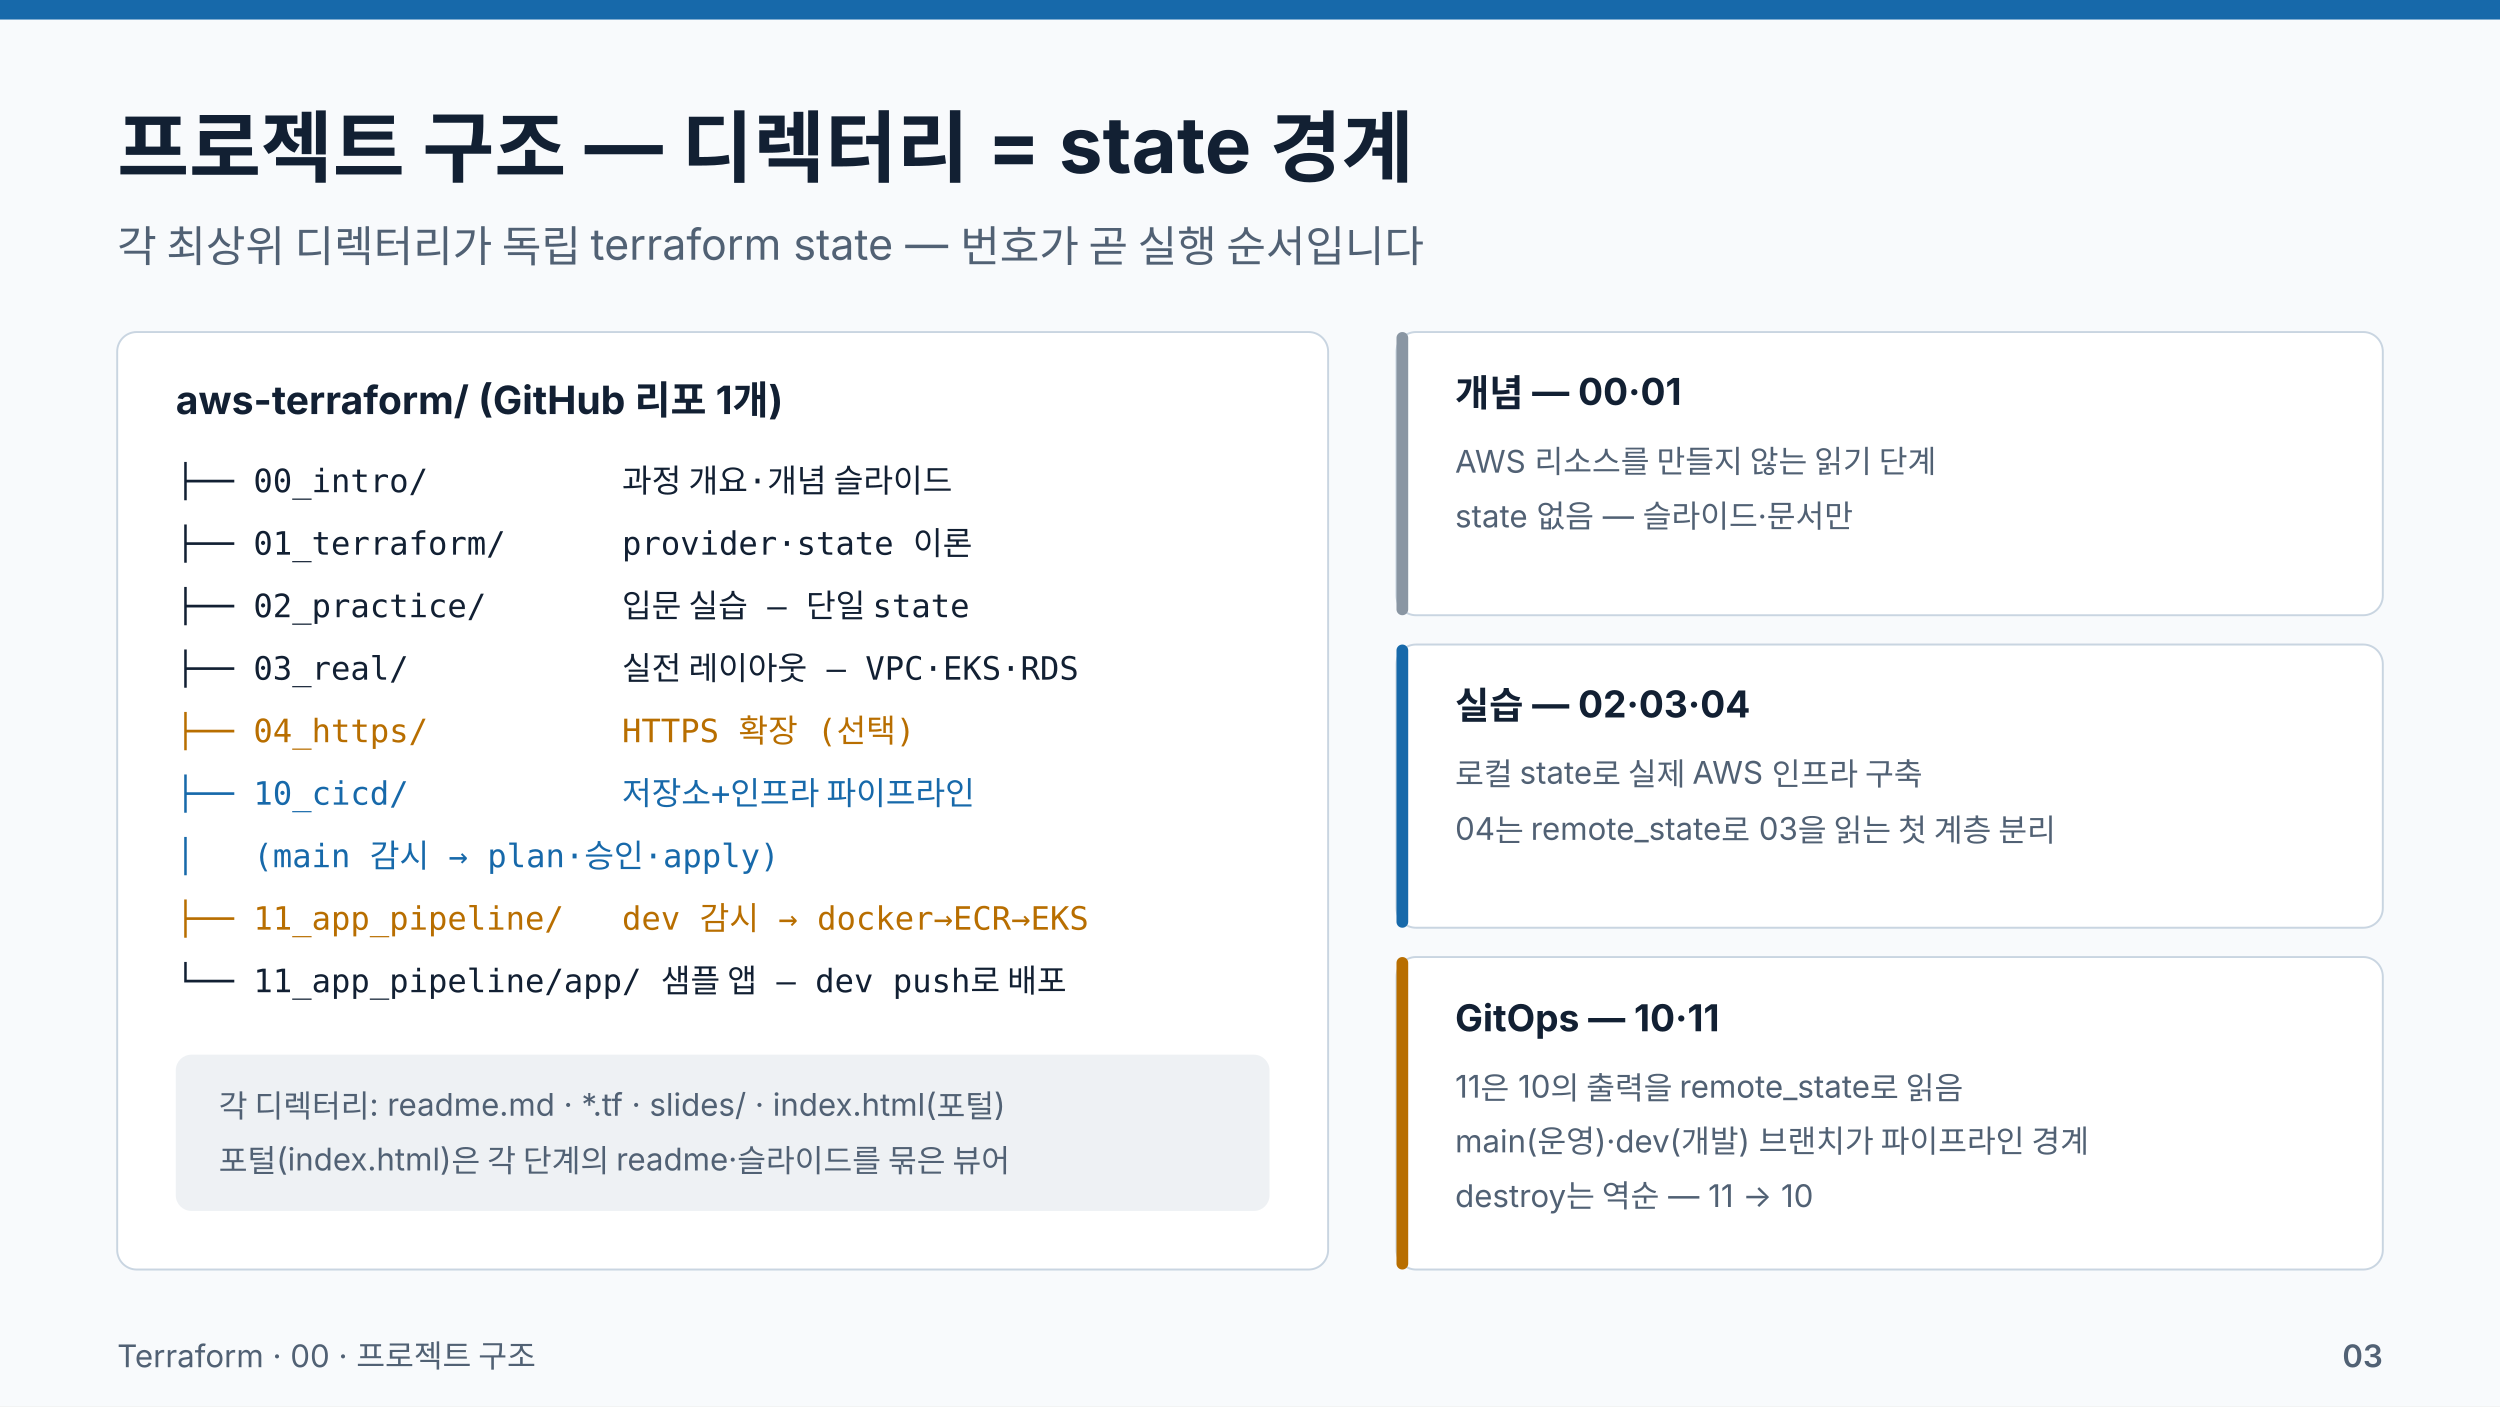
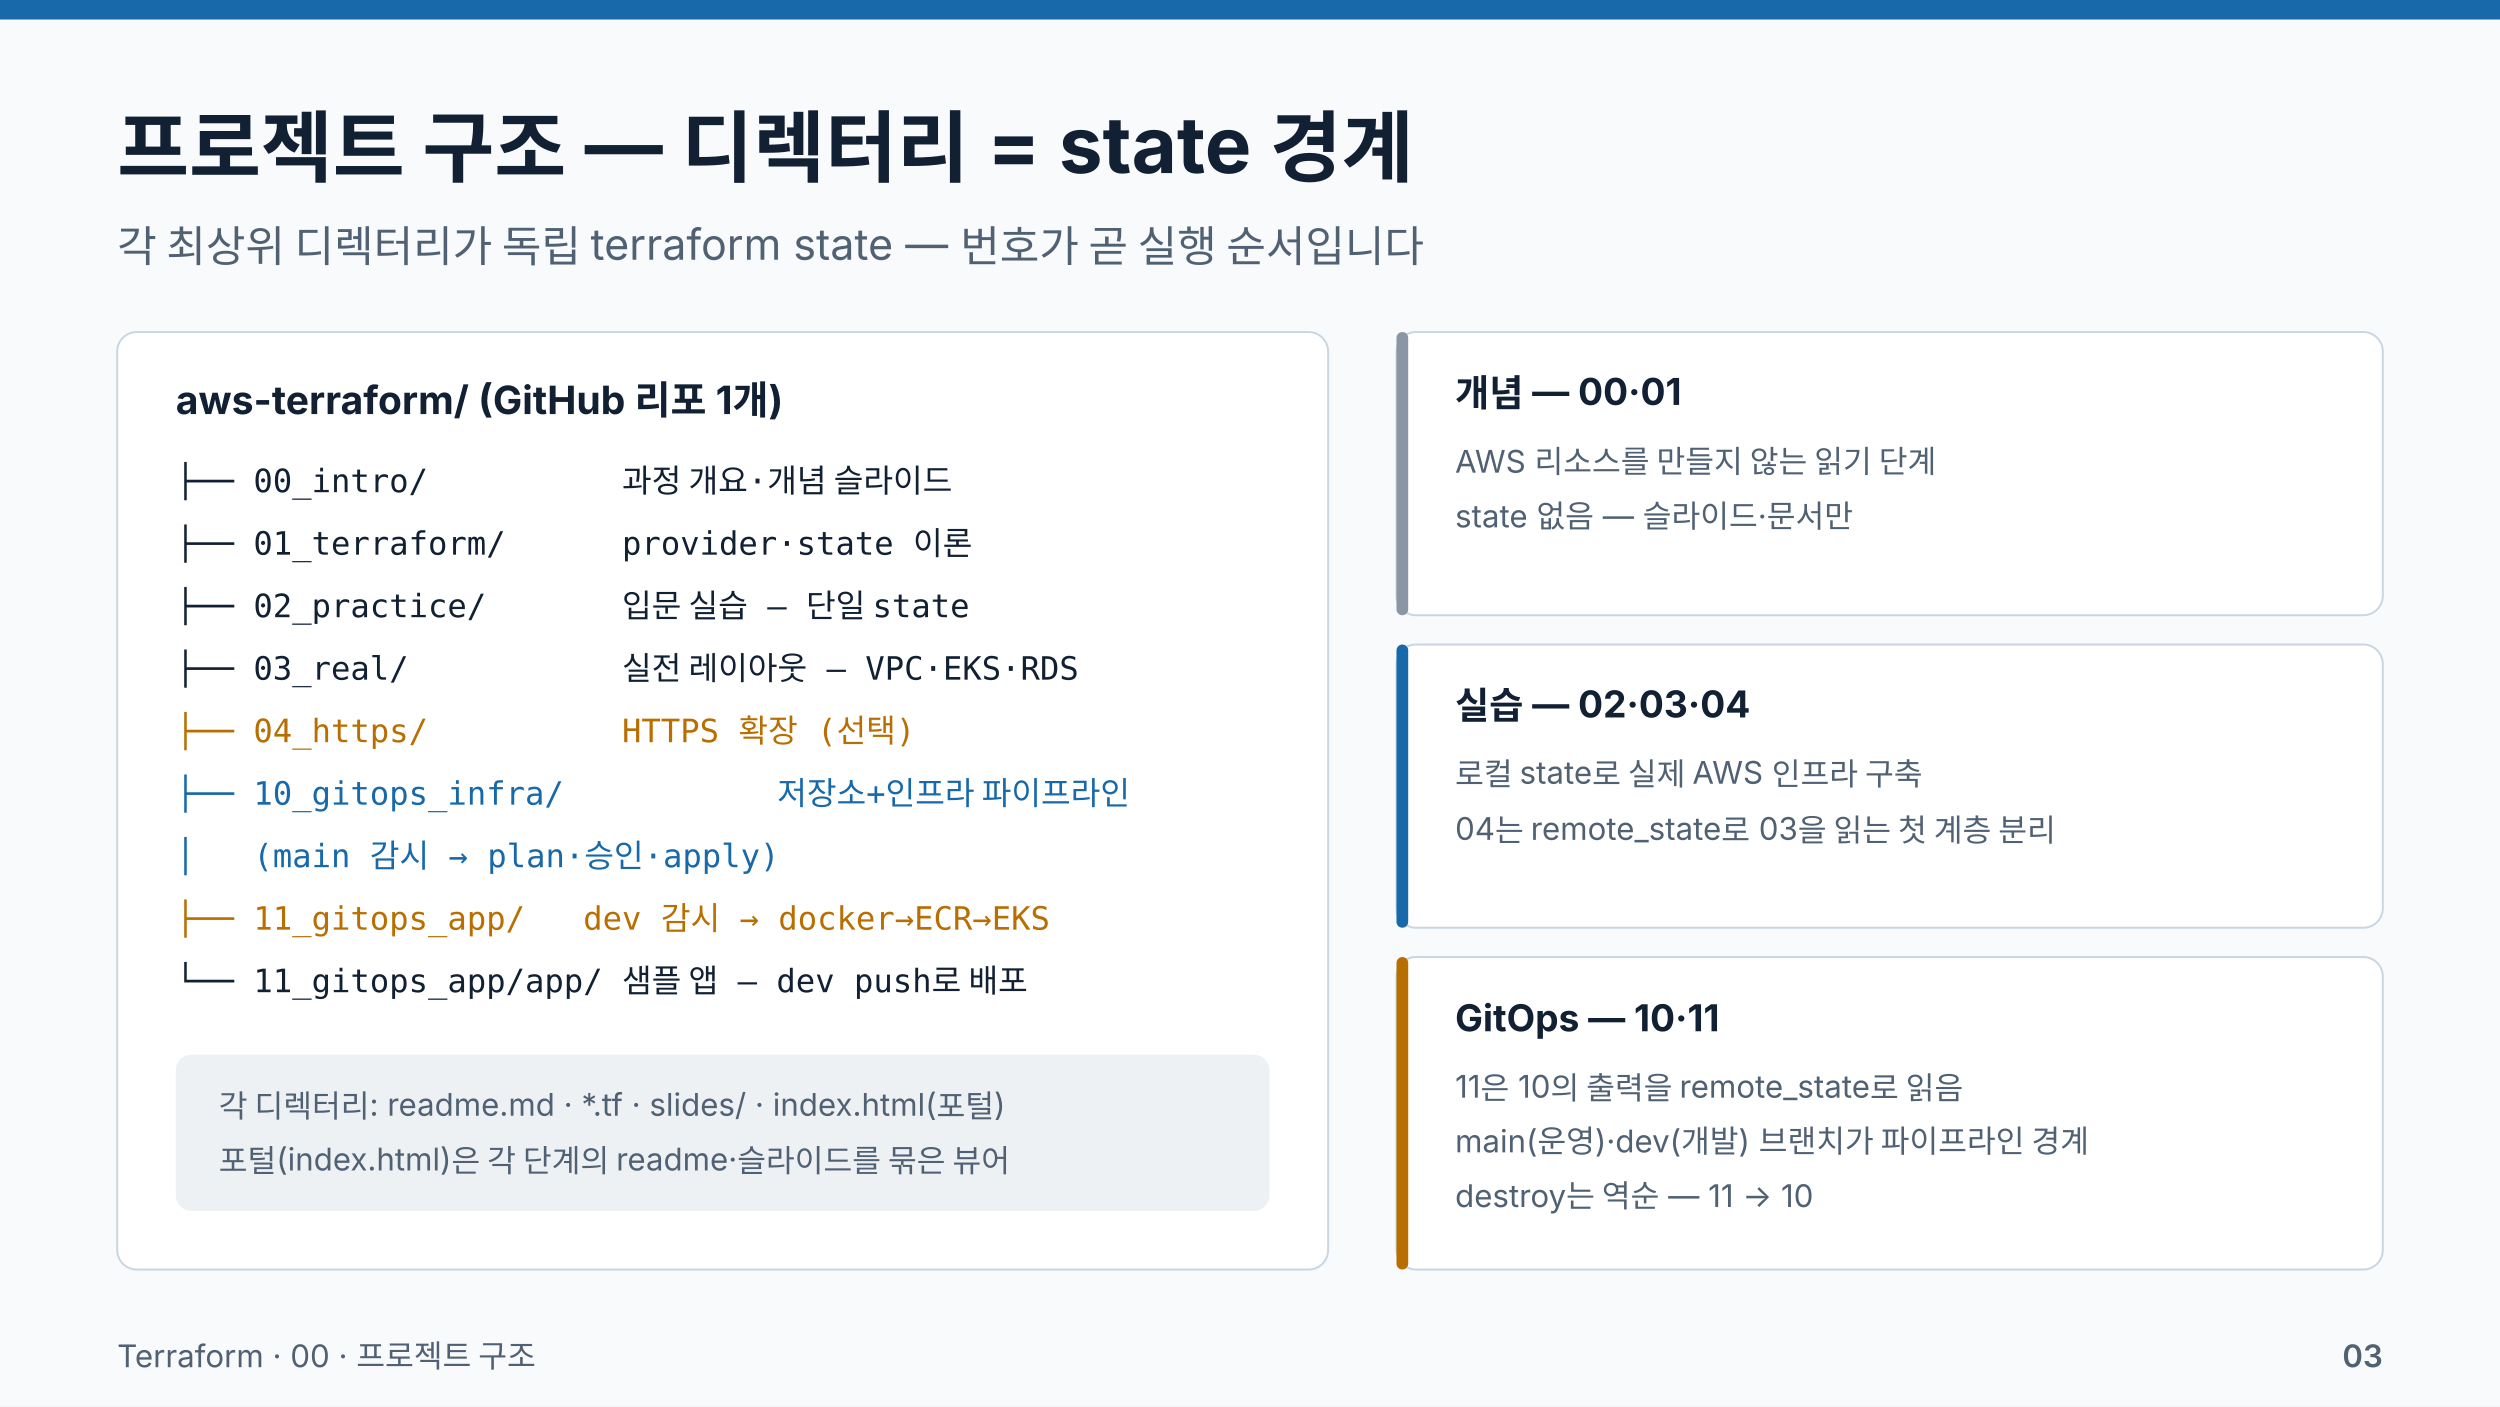
<svg xmlns="http://www.w3.org/2000/svg" viewBox="0 0 1280 720" width="1280" height="720" role="img" aria-label="프로젝트 디렉터리 구조와 각 단계의 역할·state 경계">
  <rect width="1280" height="720" fill="#f8fafc" />
  <rect width="1280" height="10" fill="#1769aa" />
  <text x="60" y="90" font-family="-apple-system, 'Apple SD Gothic Neo', 'Noto Sans KR', sans-serif" font-size="40" font-weight="700" fill="#122033" xml:space="preserve" style="white-space:pre">프로젝트 구조 — 디렉터리 = state 경계</text>
  <text x="60" y="134" font-family="-apple-system, 'Apple SD Gothic Neo', 'Noto Sans KR', sans-serif" font-size="22" fill="#516174" xml:space="preserve" style="white-space:pre">각 최상위 디렉터리가 독립 terraform state — 번호가 곧 실행 순서입니다</text>
  <rect x="60" y="170" width="620" height="480" rx="10" fill="#ffffff" stroke="#c9d5e1" />
  <text x="90" y="212" font-family="-apple-system, 'Apple SD Gothic Neo', 'Noto Sans KR', sans-serif" font-size="20" font-weight="700" fill="#122033" xml:space="preserve" style="white-space:pre">aws-terraform/ (GitHub 리포 1개)</text>
  <g font-family="'SF Mono', Menlo, monospace" font-size="16.5" fill="#122033" xml:space="preserve" style="white-space:pre">
    <text x="90" y="252">├── 00_intro/          과정 개요·개념 슬라이드</text>
    <text x="90" y="284">├── 01_terraform/      provider·state 이론</text>
    <text x="90" y="316">├── 02_practice/       입문 실습 — 단일 state</text>
    <text x="90" y="348">├── 03_real/           실전 레이아웃 — VPC·EKS·RDS</text>
    <text x="90" y="380" fill="#b86e00">├── 04_https/          HTTPS 확장 (선택)</text>
-     <text x="90" y="412" fill="#1769aa">├── 10_cicd/           저장소+인프라 파이프라인</text>
+     <text x="90" y="412" fill="#1769aa">├── 10_gitops_infra/           저장소+인프라 파이프라인</text>
    <text x="90" y="444" fill="#1769aa">│   (main 감시 → plan·승인·apply)</text>
-     <text x="90" y="476" fill="#b86e00">├── 11_app_pipeline/   dev 감시 → docker→ECR→EKS</text>
-     <text x="90" y="508">└── 11_app_pipeline/app/ 샘플 앱 — dev push로 배포</text>
+     <text x="90" y="476" fill="#b86e00">├── 11_gitops_app/   dev 감시 → docker→ECR→EKS</text>
+     <text x="90" y="508">└── 11_gitops_app/app/ 샘플 앱 — dev push로 배포</text>
  </g>
  <rect x="90" y="540" width="560" height="80" rx="8" fill="#eef1f4" />
  <text x="112" y="572" font-family="-apple-system, 'Apple SD Gothic Neo', 'Noto Sans KR', sans-serif" font-size="16" fill="#516174" xml:space="preserve" style="white-space:pre">각 디렉터리: readme.md · *.tf · slides/ · index.html(포털)</text>
  <text x="112" y="600" font-family="-apple-system, 'Apple SD Gothic Neo', 'Noto Sans KR', sans-serif" font-size="16" fill="#516174" xml:space="preserve" style="white-space:pre">포털(index.html)은 각 단계의 readme·슬라이드를 묶은 뷰어</text>
  <g>
    <rect x="715" y="170" width="505" height="145" rx="10" fill="#ffffff" stroke="#c9d5e1" />
    <rect x="715" y="170" width="6" height="145" rx="3" fill="#8a96a3" />
    <text x="745" y="208" font-family="-apple-system, 'Apple SD Gothic Neo', 'Noto Sans KR', sans-serif" font-size="19" font-weight="700" fill="#122033" xml:space="preserve" style="white-space:pre">개념 — 00·01</text>
    <text x="745" y="242" font-family="-apple-system, 'Apple SD Gothic Neo', 'Noto Sans KR', sans-serif" font-size="16" fill="#516174" xml:space="preserve" style="white-space:pre">AWS 리소스를 만들지 않는 읽기 단계</text>
    <text x="745" y="270" font-family="-apple-system, 'Apple SD Gothic Neo', 'Noto Sans KR', sans-serif" font-size="16" fill="#516174" xml:space="preserve" style="white-space:pre">state 없음 — 슬라이드·문서만</text>
  </g>
  <g>
    <rect x="715" y="330" width="505" height="145" rx="10" fill="#ffffff" stroke="#c9d5e1" />
    <rect x="715" y="330" width="6" height="145" rx="3" fill="#1769aa" />
    <text x="745" y="368" font-family="-apple-system, 'Apple SD Gothic Neo', 'Noto Sans KR', sans-serif" font-size="19" font-weight="700" fill="#122033" xml:space="preserve" style="white-space:pre">실습 — 02·03·04</text>
    <text x="745" y="402" font-family="-apple-system, 'Apple SD Gothic Neo', 'Noto Sans KR', sans-serif" font-size="16" fill="#516174" xml:space="preserve" style="white-space:pre">로컬 state로 실제 AWS 인프라 구축</text>
    <text x="745" y="430" font-family="-apple-system, 'Apple SD Gothic Neo', 'Noto Sans KR', sans-serif" font-size="16" fill="#516174" xml:space="preserve" style="white-space:pre">04는 remote_state로 03을 읽는 첫 계층 분리</text>
  </g>
  <g>
    <rect x="715" y="490" width="505" height="160" rx="10" fill="#ffffff" stroke="#c9d5e1" />
    <rect x="715" y="490" width="6" height="160" rx="3" fill="#b86e00" />
    <text x="745" y="528" font-family="-apple-system, 'Apple SD Gothic Neo', 'Noto Sans KR', sans-serif" font-size="19" font-weight="700" fill="#122033" xml:space="preserve" style="white-space:pre">GitOps — 10·11</text>
    <text x="745" y="562" font-family="-apple-system, 'Apple SD Gothic Neo', 'Noto Sans KR', sans-serif" font-size="16" fill="#516174" xml:space="preserve" style="white-space:pre">11은 10의 출력을 remote_state로 읽음</text>
    <text x="745" y="590" font-family="-apple-system, 'Apple SD Gothic Neo', 'Noto Sans KR', sans-serif" font-size="16" fill="#516174" xml:space="preserve" style="white-space:pre">main(운영)·dev(개발) 브랜치가 파이프라인 경계</text>
    <text x="745" y="618" font-family="-apple-system, 'Apple SD Gothic Neo', 'Noto Sans KR', sans-serif" font-size="16" fill="#516174" xml:space="preserve" style="white-space:pre">destroy는 역순 — 11 → 10</text>
  </g>
  <text x="60" y="700" font-family="-apple-system, 'Apple SD Gothic Neo', 'Noto Sans KR', sans-serif" font-size="16" fill="#516174" xml:space="preserve" style="white-space:pre">Terraform · 00 · 프로젝트 구조</text>
  <text x="1220" y="700" text-anchor="end" font-family="-apple-system, 'Apple SD Gothic Neo', 'Noto Sans KR', sans-serif" font-size="16" font-weight="600" fill="#516174" xml:space="preserve" style="white-space:pre">03</text>
</svg>
